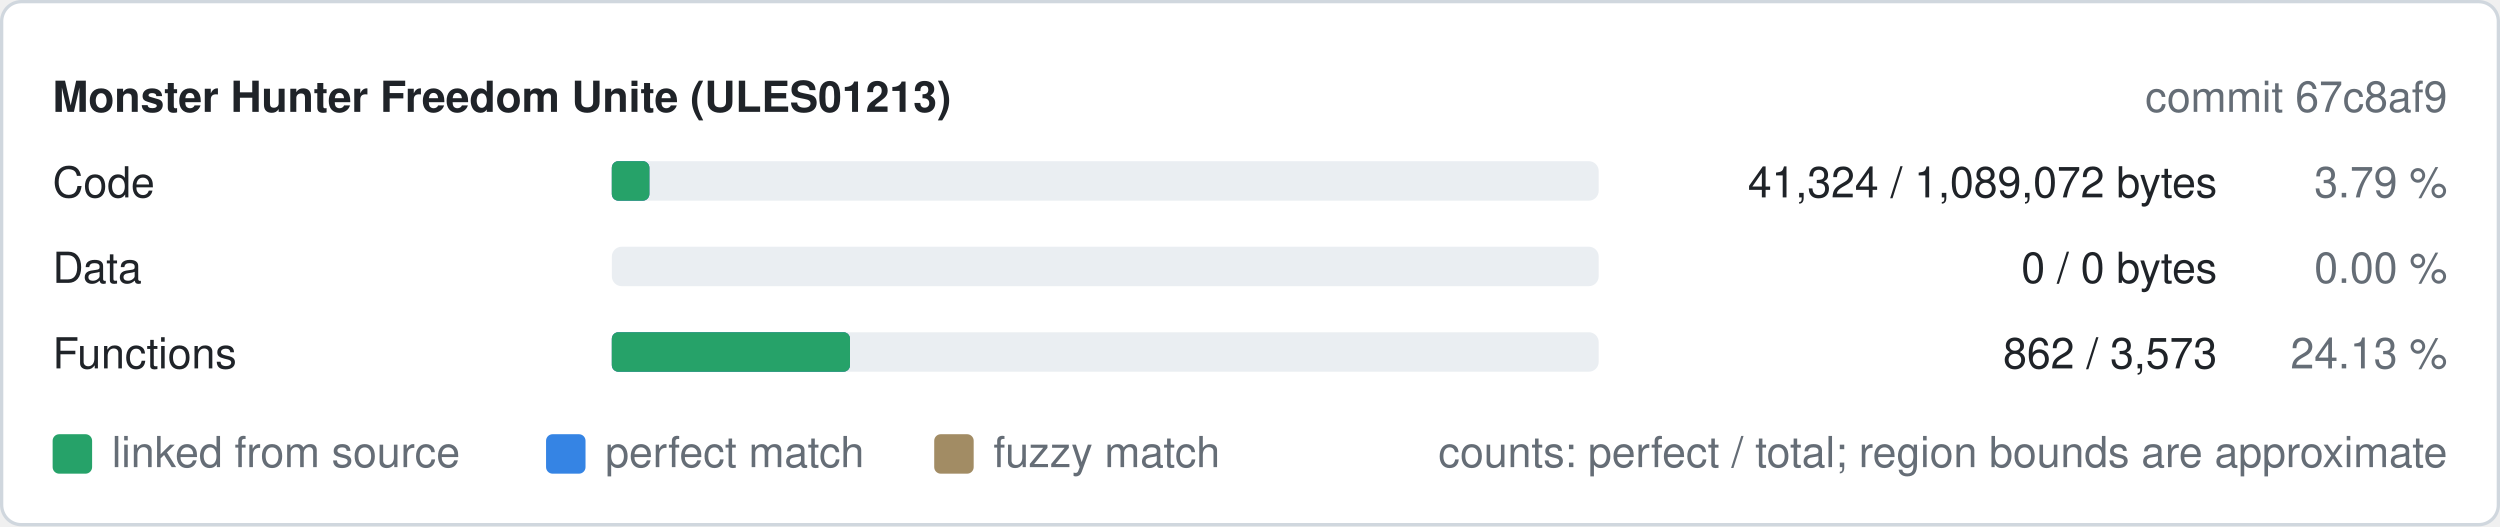
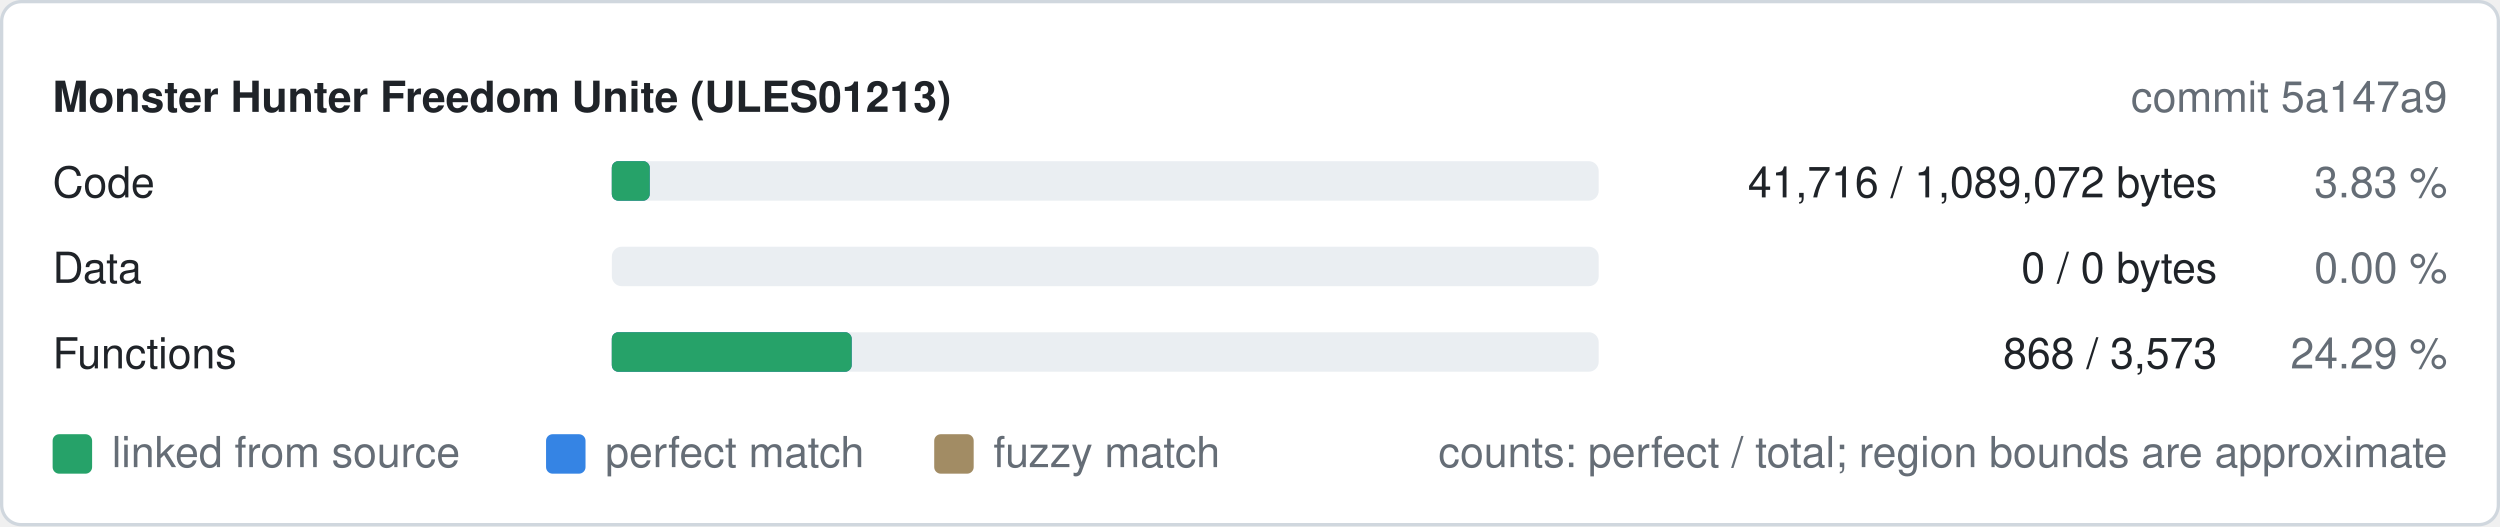
<svg xmlns="http://www.w3.org/2000/svg" width="760" height="160" viewBox="0 0 760 160" role="img" aria-label="Decompilation progress of ULES01213">
  <style>
text{font-family:-apple-system,BlinkMacSystemFont,"Segoe UI",Helvetica,Arial,sans-serif;font-size:13px}
.b{font-weight:600}
.bg{fill:#ffffff;stroke:#d0d7de}.t{fill:#1f2328}.m{fill:#656d76}.track{fill:#eaeef2}.fuzzy{fill:#a28c64}.perfect{fill:#3584e4}.linked{fill:#26a269}
@media (prefers-color-scheme: dark){.bg{fill:#0d1117;stroke:#30363d}.t{fill:#e6edf3}.m{fill:#8d96a0}.track{fill:#21262d}.fuzzy{fill:#a28c64}.perfect{fill:#3584e4}.linked{fill:#2ec27e}}
</style>
  <rect class="bg" x="0.5" y="0.5" width="759" height="159" rx="6" />
  <text class="t b" x="16" y="34">Monster Hunter Freedom Unite (ULES01213)</text>
-   <text class="m" x="744" y="34" text-anchor="end">commit 67c8af9</text>
+   <text class="m" x="744" y="34" text-anchor="end">commit 5a147a9</text>
  <text class="t" x="16" y="60">Code</text>
  <rect class="track" x="186" y="49" width="300" height="12" rx="3" />
-   <rect class="fuzzy" x="186" y="49" width="11.4" height="12" rx="2" />
-   <rect class="perfect" x="186" y="49" width="11.4" height="12" rx="2" />
-   <rect class="linked" x="186" y="49" width="11.4" height="12" rx="2" />
-   <text class="t" x="674" y="60" text-anchor="end">41,324 / 1,089,072 bytes</text>
-   <text class="m" x="744" y="60" text-anchor="end">3.79 %</text>
+   <rect class="fuzzy" x="186" y="49" width="11.5" height="12" rx="2" />
+   <rect class="perfect" x="186" y="49" width="11.5" height="12" rx="2" />
+   <rect class="linked" x="186" y="49" width="11.5" height="12" rx="2" />
+   <text class="t" x="674" y="60" text-anchor="end">41,716 / 1,089,072 bytes</text>
+   <text class="m" x="744" y="60" text-anchor="end">3.83 %</text>
  <text class="t" x="16" y="86">Data</text>
  <rect class="track" x="186" y="75" width="300" height="12" rx="3" />
  <text class="t" x="674" y="86" text-anchor="end">0 / 0 bytes</text>
  <text class="m" x="744" y="86" text-anchor="end">0.00 %</text>
  <text class="t" x="16" y="112">Functions</text>
  <rect class="track" x="186" y="101" width="300" height="12" rx="3" />
-   <rect class="fuzzy" x="186" y="101" width="72.4" height="12" rx="2" />
-   <rect class="perfect" x="186" y="101" width="72.4" height="12" rx="2" />
-   <rect class="linked" x="186" y="101" width="72.4" height="12" rx="2" />
-   <text class="t" x="674" y="112" text-anchor="end">862 / 3,573</text>
-   <text class="m" x="744" y="112" text-anchor="end">24.13 %</text>
+   <rect class="fuzzy" x="186" y="101" width="72.9" height="12" rx="2" />
+   <rect class="perfect" x="186" y="101" width="72.9" height="12" rx="2" />
+   <rect class="linked" x="186" y="101" width="72.9" height="12" rx="2" />
+   <text class="t" x="674" y="112" text-anchor="end">868 / 3,573</text>
+   <text class="m" x="744" y="112" text-anchor="end">24.29 %</text>
  <rect class="linked" x="16" y="132" width="12" height="12" rx="2" />
  <text class="m" x="34" y="142">linked from source</text>
  <rect class="perfect" x="166" y="132" width="12" height="12" rx="2" />
  <text class="m" x="184" y="142">perfect match</text>
  <rect class="fuzzy" x="284" y="132" width="12" height="12" rx="2" />
  <text class="m" x="302" y="142">fuzzy match</text>
  <text class="m" x="744" y="142" text-anchor="end">counts: perfect / total; region bounds are approximate</text>
</svg>
